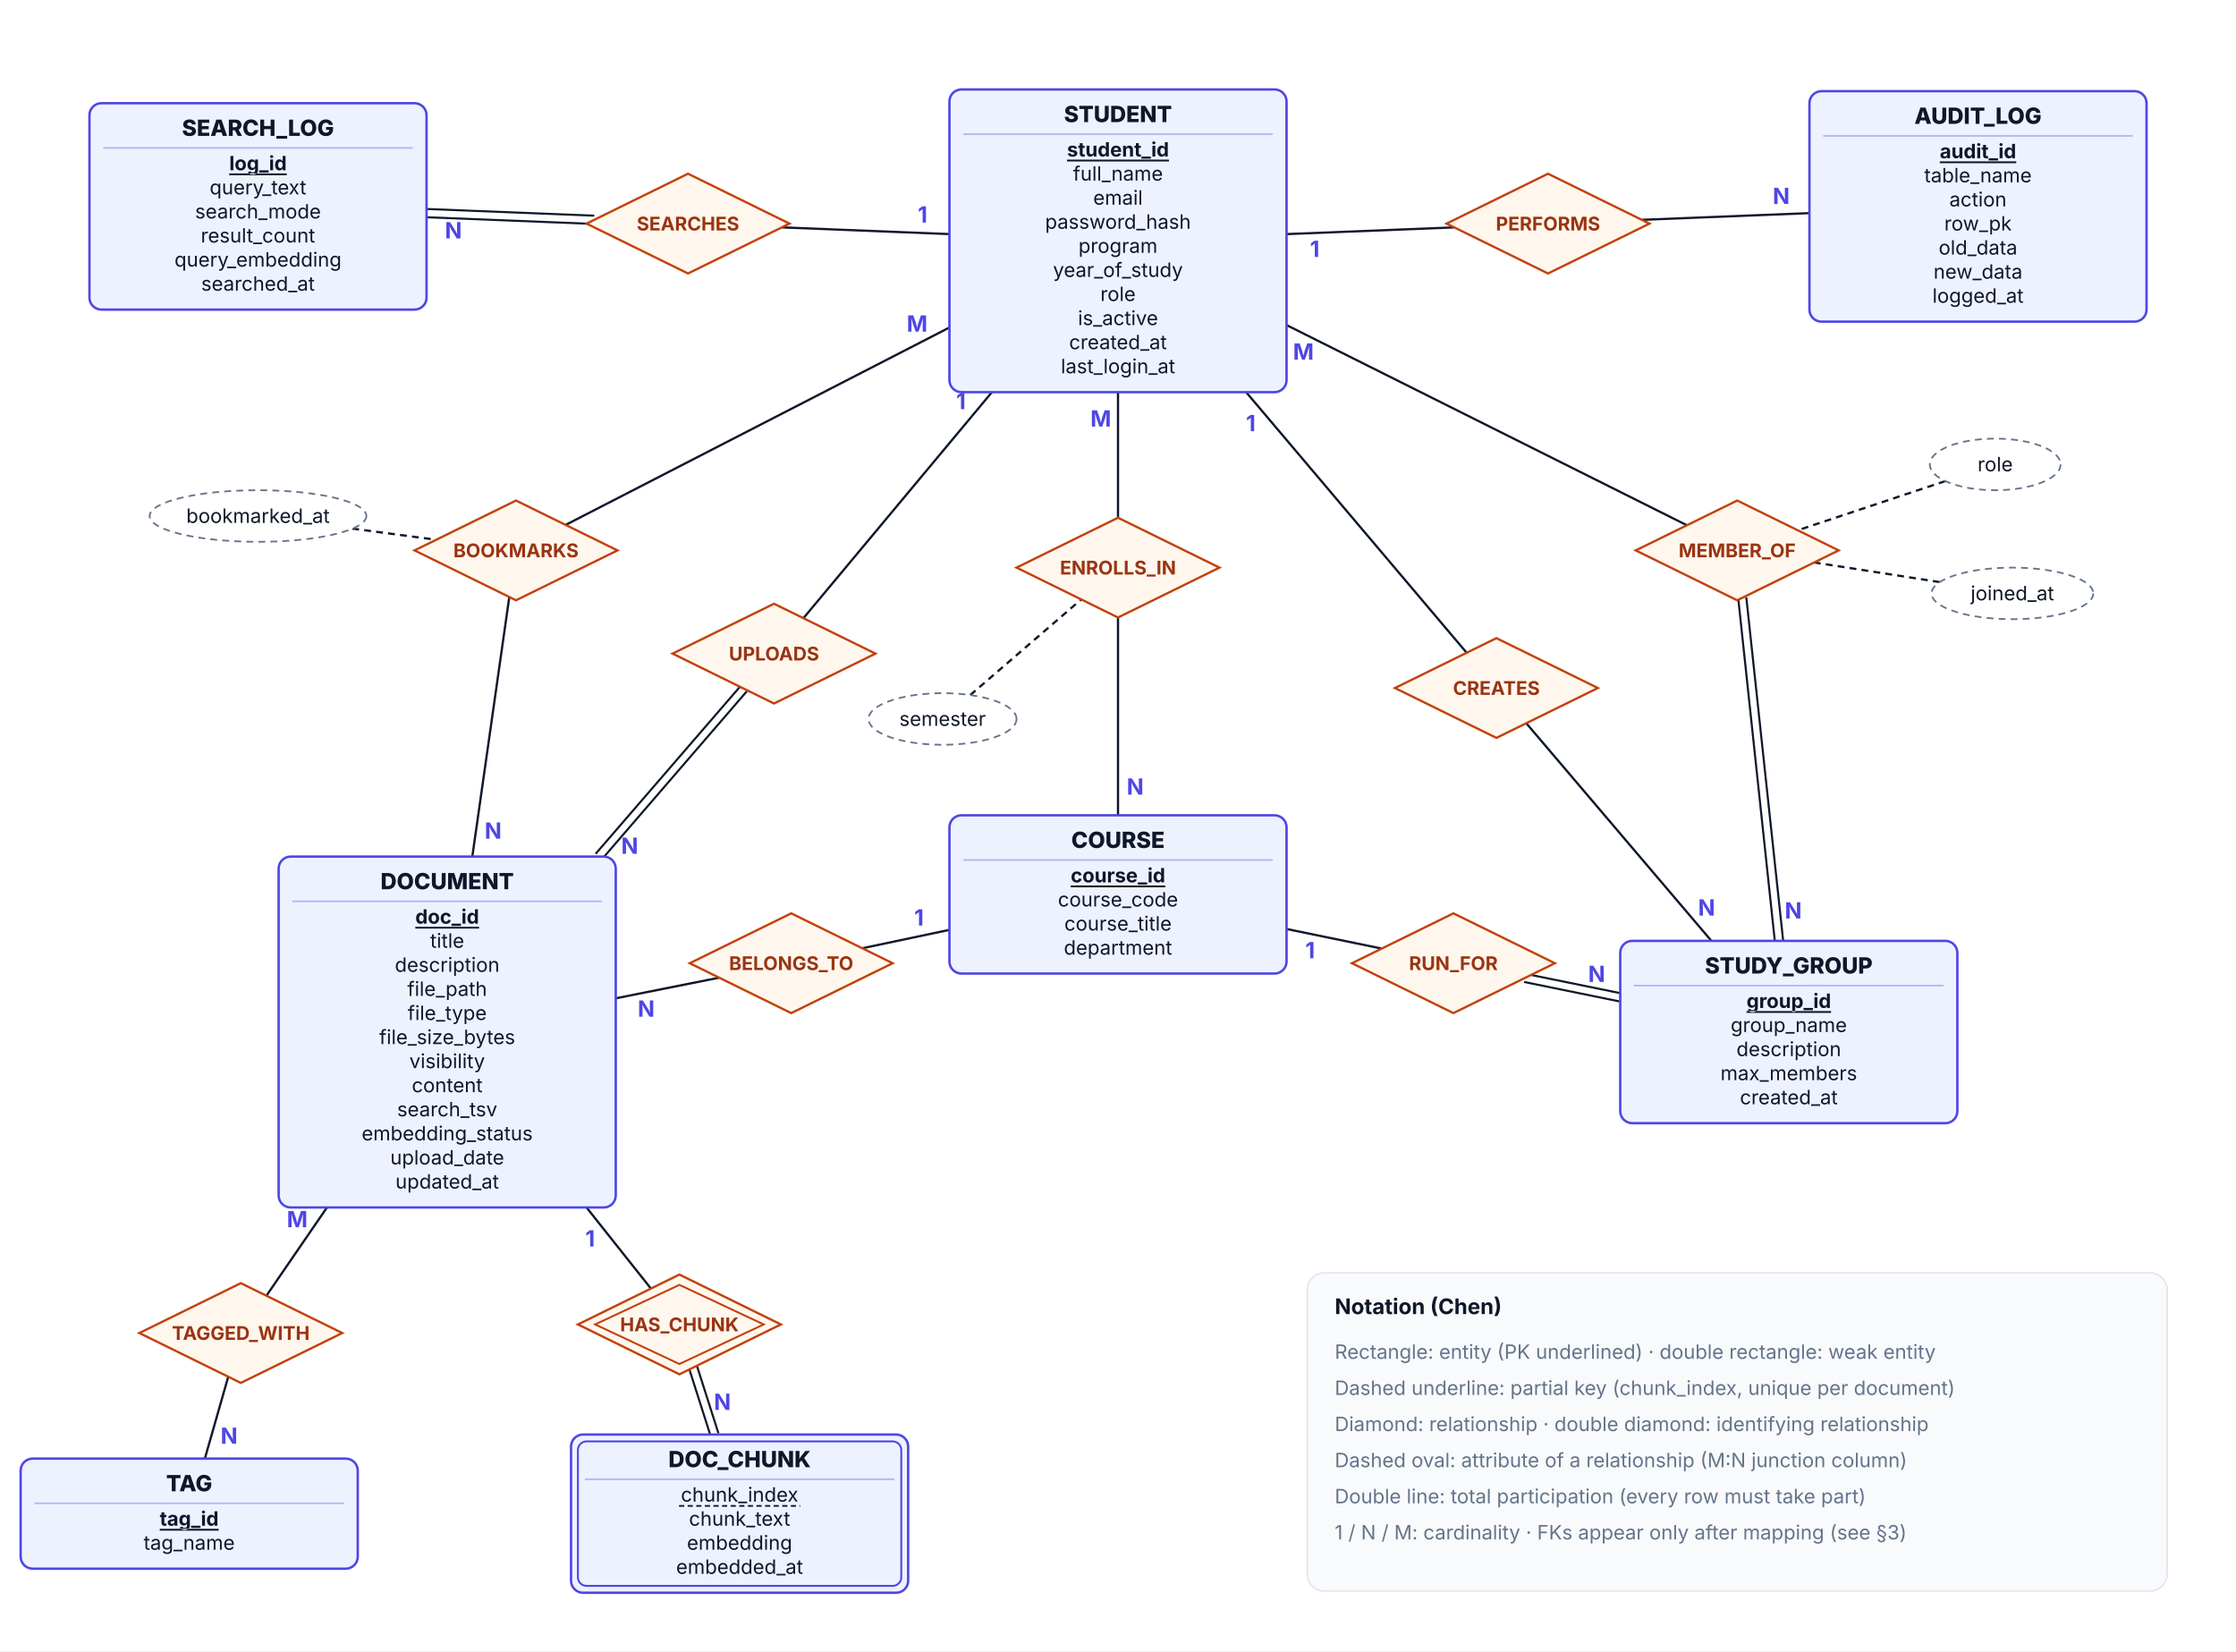
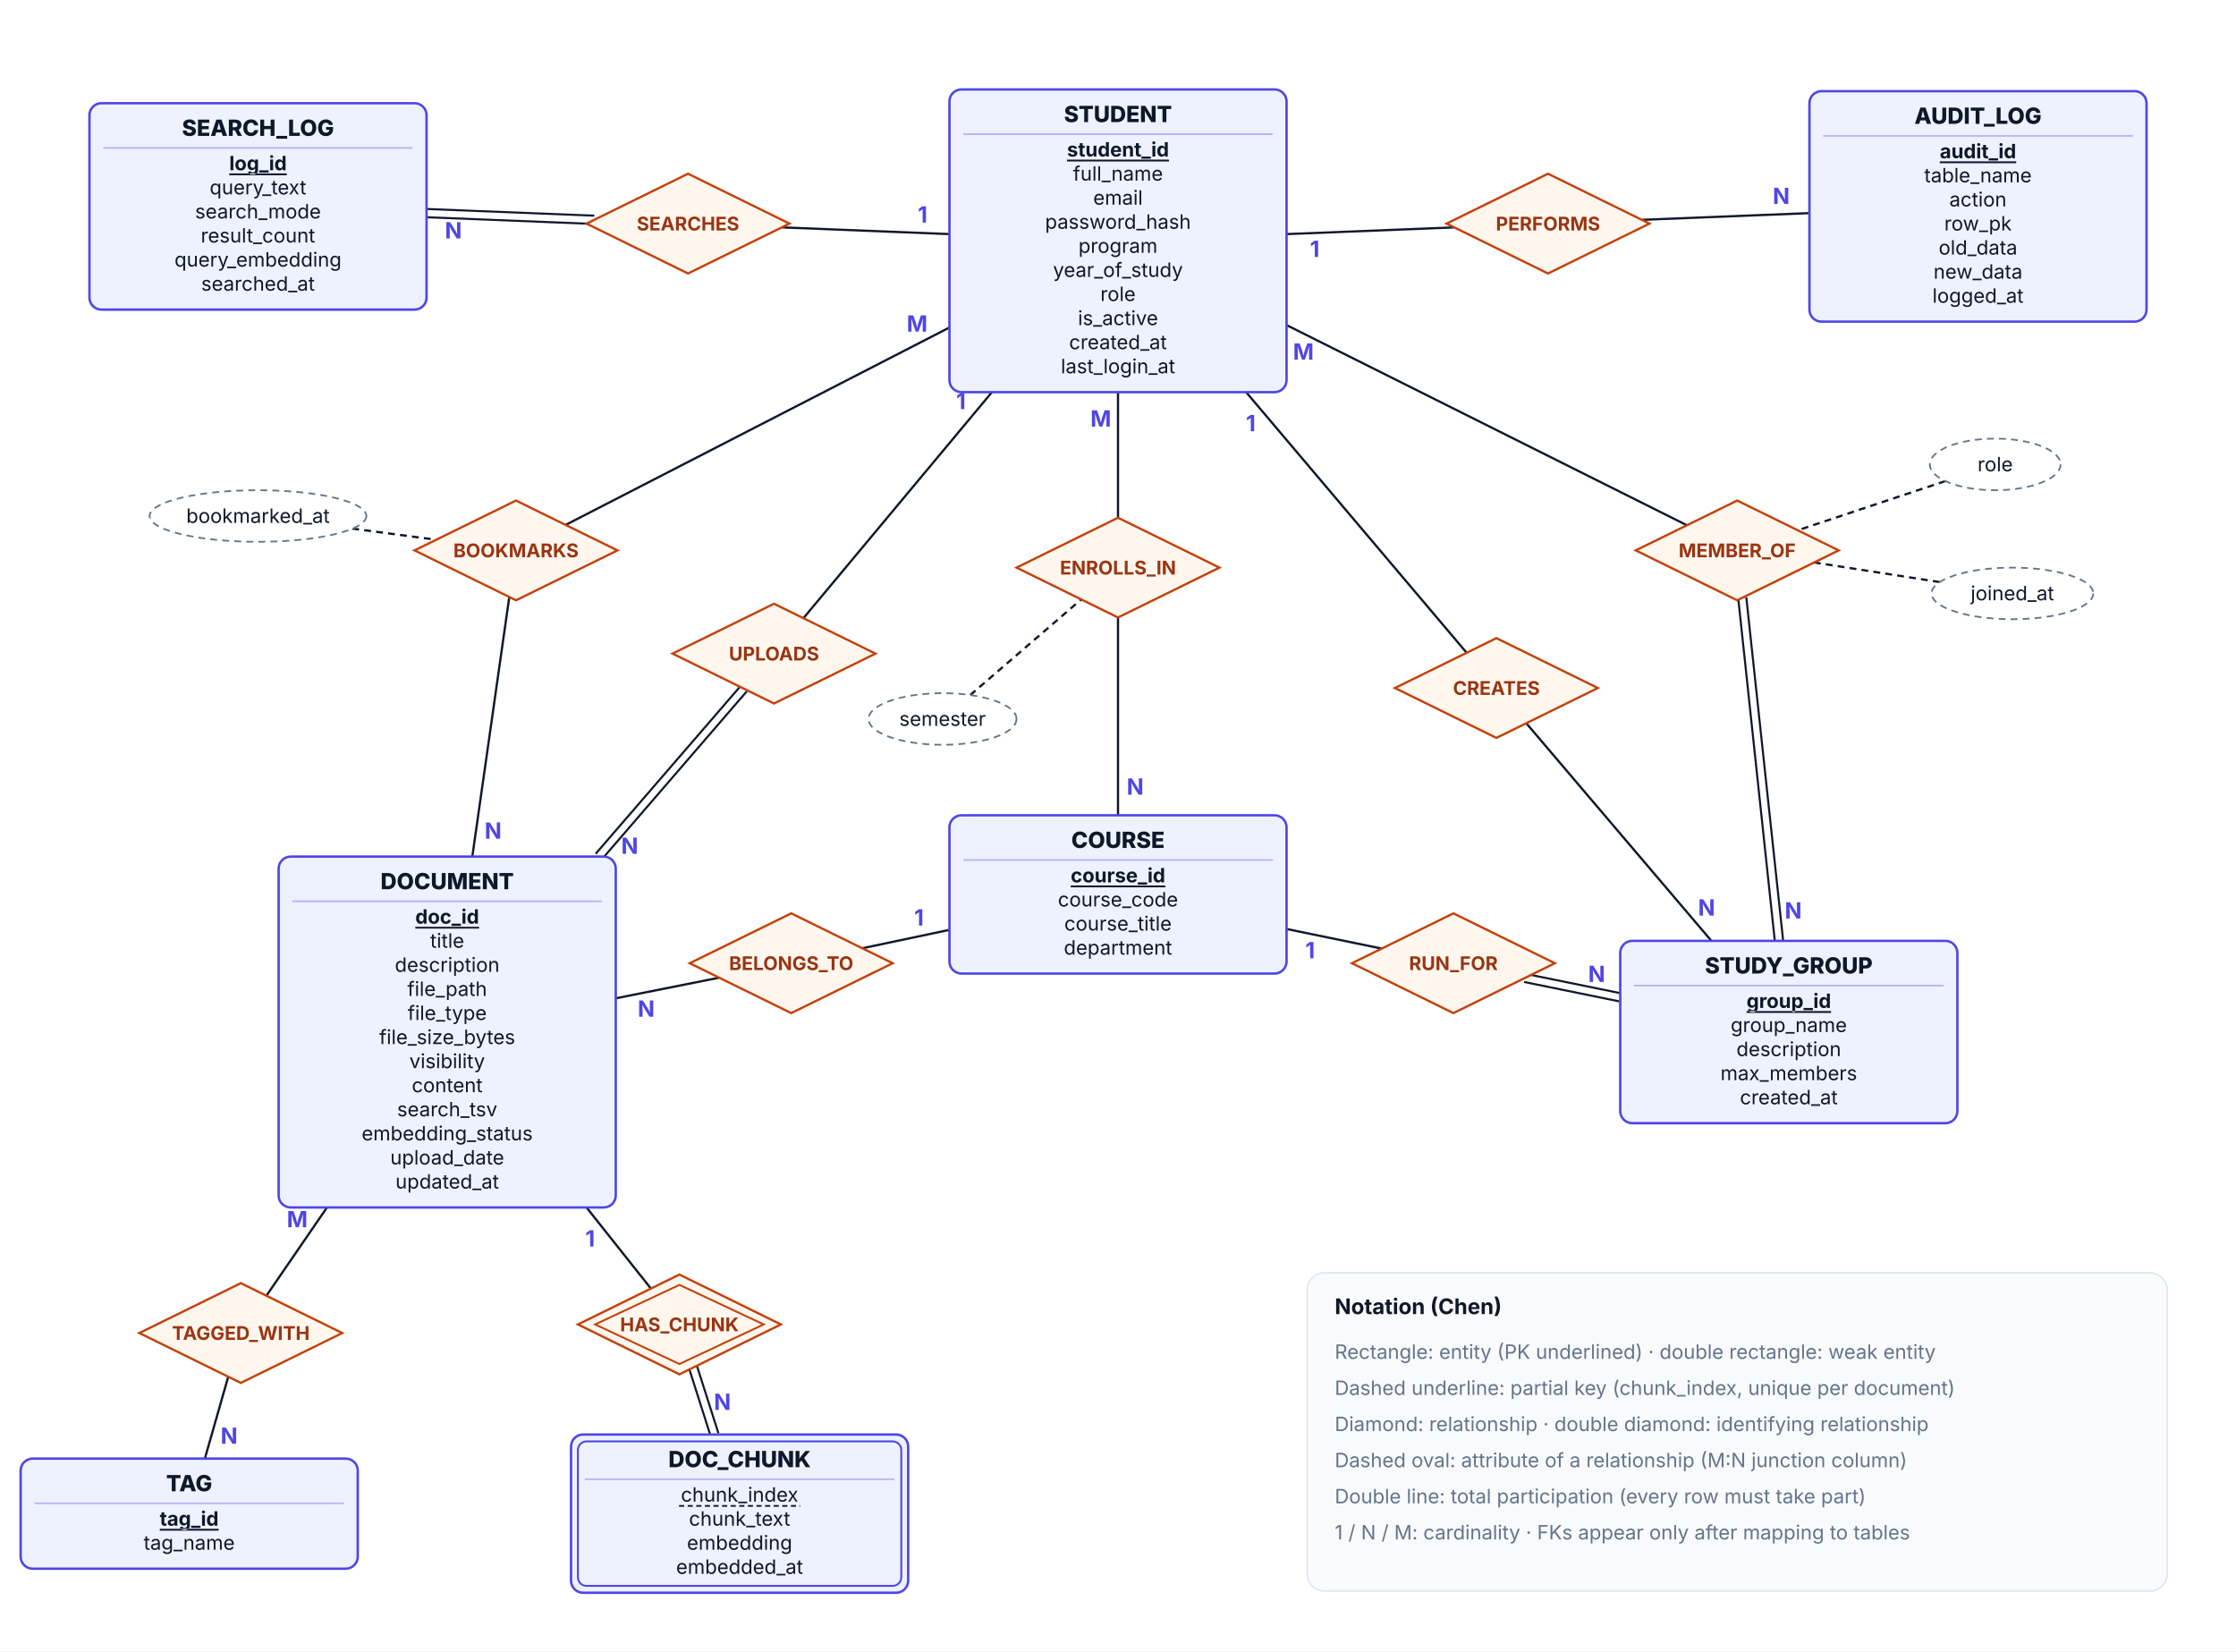
<svg xmlns="http://www.w3.org/2000/svg" viewBox="0 0 1300 960" width="1300" height="960" font-family="Inter, Segoe UI, Arial, sans-serif">
  <rect width="1300" height="960" fill="white" />
  <line x1="552.0" y1="136.1" x2="454.6" y2="132.2" stroke="#0f172a" stroke-width="1.3" />
  <line x1="247.9" y1="126.3" x2="345.3" y2="130.2" stroke="#0f172a" stroke-width="1.2" />
  <line x1="248.1" y1="121.5" x2="345.5" y2="125.4" stroke="#0f172a" stroke-width="1.2" />
  <line x1="748.0" y1="136.1" x2="845.4" y2="132.2" stroke="#0f172a" stroke-width="1.3" />
  <line x1="1052.0" y1="123.9" x2="954.6" y2="127.8" stroke="#0f172a" stroke-width="1.3" />
  <line x1="650.0" y1="228.0" x2="650.0" y2="301.0" stroke="#0f172a" stroke-width="1.3" />
  <line x1="650.0" y1="474.0" x2="650.0" y2="359.0" stroke="#0f172a" stroke-width="1.3" />
  <line x1="576.7" y1="228.0" x2="467.1" y2="359.4" stroke="#0f172a" stroke-width="1.3" />
  <line x1="349.9" y1="499.6" x2="434.2" y2="401.9" stroke="#0f172a" stroke-width="1.2" />
  <line x1="346.3" y1="496.4" x2="430.6" y2="398.8" stroke="#0f172a" stroke-width="1.2" />
  <line x1="552.0" y1="190.4" x2="328.8" y2="305.2" stroke="#0f172a" stroke-width="1.3" />
  <line x1="274.6" y1="498.0" x2="296.1" y2="347.1" stroke="#0f172a" stroke-width="1.3" />
  <line x1="724.5" y1="228.0" x2="852.7" y2="379.5" stroke="#0f172a" stroke-width="1.3" />
  <line x1="995.0" y1="547.0" x2="887.4" y2="420.5" stroke="#0f172a" stroke-width="1.3" />
  <line x1="748.0" y1="189.0" x2="980.8" y2="305.4" stroke="#0f172a" stroke-width="1.3" />
  <line x1="1036.7" y1="546.7" x2="1015.3" y2="347.3" stroke="#0f172a" stroke-width="1.2" />
  <line x1="1031.9" y1="547.3" x2="1010.6" y2="347.8" stroke="#0f172a" stroke-width="1.2" />
  <line x1="358.0" y1="580.4" x2="418.1" y2="568.4" stroke="#0f172a" stroke-width="1.3" />
  <line x1="552.0" y1="540.6" x2="501.3" y2="551.3" stroke="#0f172a" stroke-width="1.3" />
  <line x1="942.5" y1="577.5" x2="887.1" y2="566.2" stroke="#0f172a" stroke-width="1.2" />
  <line x1="941.5" y1="582.2" x2="886.1" y2="570.9" stroke="#0f172a" stroke-width="1.2" />
  <line x1="748.0" y1="540.1" x2="803.4" y2="551.5" stroke="#0f172a" stroke-width="1.3" />
  <line x1="190.1" y1="702.0" x2="154.9" y2="753.3" stroke="#0f172a" stroke-width="1.3" />
  <line x1="119.1" y1="848.0" x2="132.7" y2="800.4" stroke="#0f172a" stroke-width="1.3" />
  <line x1="341.0" y1="702.0" x2="378.4" y2="749.1" stroke="#0f172a" stroke-width="1.3" />
  <line x1="417.7" y1="833.3" x2="405.3" y2="794.4" stroke="#0f172a" stroke-width="1.2" />
  <line x1="413.1" y1="834.7" x2="400.7" y2="795.8" stroke="#0f172a" stroke-width="1.2" />
  <line x1="564.1" y1="404.1" x2="628.6" y2="348.5" stroke="#0f172a" stroke-width="1.3" stroke-dasharray="4 3" />
  <line x1="204.8" y1="307.3" x2="253.6" y2="313.8" stroke="#0f172a" stroke-width="1.3" stroke-dasharray="4 3" />
  <line x1="1131.0" y1="279.7" x2="1045.2" y2="308.3" stroke="#0f172a" stroke-width="1.3" stroke-dasharray="4 3" />
  <line x1="1127.7" y1="338.4" x2="1054.8" y2="327.0" stroke="#0f172a" stroke-width="1.3" stroke-dasharray="4 3" />
  <polygon points="400,101.0 459.0,130 400,159.0 341.0,130" fill="#fff7ed" stroke="#c2410c" stroke-width="1.3" />
  <text x="400" y="134" text-anchor="middle" font-size="11" font-weight="700" fill="#9a3412">SEARCHES</text>
  <polygon points="900,101.0 959.0,130 900,159.0 841.0,130" fill="#fff7ed" stroke="#c2410c" stroke-width="1.3" />
  <text x="900" y="134" text-anchor="middle" font-size="11" font-weight="700" fill="#9a3412">PERFORMS</text>
  <polygon points="650,301.0 709.0,330 650,359.0 591.0,330" fill="#fff7ed" stroke="#c2410c" stroke-width="1.3" />
  <text x="650" y="334" text-anchor="middle" font-size="11" font-weight="700" fill="#9a3412">ENROLLS_IN</text>
  <polygon points="450,351.0 509.0,380 450,409.0 391.0,380" fill="#fff7ed" stroke="#c2410c" stroke-width="1.3" />
  <text x="450" y="384" text-anchor="middle" font-size="11" font-weight="700" fill="#9a3412">UPLOADS</text>
  <polygon points="300,291.0 359.0,320 300,349.0 241.0,320" fill="#fff7ed" stroke="#c2410c" stroke-width="1.3" />
  <text x="300" y="324" text-anchor="middle" font-size="11" font-weight="700" fill="#9a3412">BOOKMARKS</text>
  <polygon points="870,371.0 929.0,400 870,429.0 811.0,400" fill="#fff7ed" stroke="#c2410c" stroke-width="1.3" />
  <text x="870" y="404" text-anchor="middle" font-size="11" font-weight="700" fill="#9a3412">CREATES</text>
  <polygon points="1010,291.0 1069.0,320 1010,349.0 951.0,320" fill="#fff7ed" stroke="#c2410c" stroke-width="1.3" />
  <text x="1010" y="324" text-anchor="middle" font-size="11" font-weight="700" fill="#9a3412">MEMBER_OF</text>
  <polygon points="460,531.0 519.0,560 460,589.0 401.0,560" fill="#fff7ed" stroke="#c2410c" stroke-width="1.3" />
  <text x="460" y="564" text-anchor="middle" font-size="11" font-weight="700" fill="#9a3412">BELONGS_TO</text>
  <polygon points="845,531.0 904.0,560 845,589.0 786.0,560" fill="#fff7ed" stroke="#c2410c" stroke-width="1.3" />
  <text x="845" y="564" text-anchor="middle" font-size="11" font-weight="700" fill="#9a3412">RUN_FOR</text>
  <polygon points="140,746.0 199.0,775 140,804.0 81.0,775" fill="#fff7ed" stroke="#c2410c" stroke-width="1.3" />
  <text x="140" y="779" text-anchor="middle" font-size="11" font-weight="700" fill="#9a3412">TAGGED_WITH</text>
  <polygon points="395,741.0 454.0,770 395,799.0 336.0,770" fill="#fff7ed" stroke="#c2410c" stroke-width="1.3" />
  <polygon points="395,747.0 444.0,770 395,793.0 346.0,770" fill="none" stroke="#c2410c" stroke-width="1.1" />
  <text x="395" y="774" text-anchor="middle" font-size="11" font-weight="700" fill="#9a3412">HAS_CHUNK</text>
  <rect x="552.0" y="52.0" width="196" height="176" rx="7" fill="#eef2ff" stroke="#4f46e5" stroke-width="1.4" />
  <text x="650" y="71.0" text-anchor="middle" font-size="13" font-weight="800" fill="#0f172a">STUDENT</text>
  <line x1="560.0" y1="78.0" x2="740.0" y2="78.0" stroke="#4f46e5" stroke-opacity="0.35" />
  <text x="650" y="91.0" text-anchor="middle" font-size="11.5" fill="#0f172a" text-decoration="underline" font-weight="700">student_id</text>
  <text x="650" y="105.0" text-anchor="middle" font-size="11.5" fill="#0f172a">full_name</text>
  <text x="650" y="119.0" text-anchor="middle" font-size="11.5" fill="#0f172a">email</text>
  <text x="650" y="133.0" text-anchor="middle" font-size="11.5" fill="#0f172a">password_hash</text>
  <text x="650" y="147.0" text-anchor="middle" font-size="11.5" fill="#0f172a">program</text>
  <text x="650" y="161.0" text-anchor="middle" font-size="11.5" fill="#0f172a">year_of_study</text>
  <text x="650" y="175.0" text-anchor="middle" font-size="11.5" fill="#0f172a">role</text>
  <text x="650" y="189.0" text-anchor="middle" font-size="11.5" fill="#0f172a">is_active</text>
  <text x="650" y="203.0" text-anchor="middle" font-size="11.5" fill="#0f172a">created_at</text>
  <text x="650" y="217.0" text-anchor="middle" font-size="11.5" fill="#0f172a">last_login_at</text>
  <rect x="52.0" y="60.0" width="196" height="120" rx="7" fill="#eef2ff" stroke="#4f46e5" stroke-width="1.4" />
  <text x="150" y="79.0" text-anchor="middle" font-size="13" font-weight="800" fill="#0f172a">SEARCH_LOG</text>
  <line x1="60.0" y1="86.0" x2="240.0" y2="86.0" stroke="#4f46e5" stroke-opacity="0.35" />
  <text x="150" y="99.0" text-anchor="middle" font-size="11.5" fill="#0f172a" text-decoration="underline" font-weight="700">log_id</text>
  <text x="150" y="113.0" text-anchor="middle" font-size="11.5" fill="#0f172a">query_text</text>
  <text x="150" y="127.0" text-anchor="middle" font-size="11.5" fill="#0f172a">search_mode</text>
  <text x="150" y="141.0" text-anchor="middle" font-size="11.5" fill="#0f172a">result_count</text>
  <text x="150" y="155.0" text-anchor="middle" font-size="11.5" fill="#0f172a">query_embedding</text>
  <text x="150" y="169.0" text-anchor="middle" font-size="11.5" fill="#0f172a">searched_at</text>
  <rect x="1052.0" y="53.0" width="196" height="134" rx="7" fill="#eef2ff" stroke="#4f46e5" stroke-width="1.4" />
  <text x="1150" y="72.0" text-anchor="middle" font-size="13" font-weight="800" fill="#0f172a">AUDIT_LOG</text>
  <line x1="1060.0" y1="79.0" x2="1240.0" y2="79.0" stroke="#4f46e5" stroke-opacity="0.35" />
  <text x="1150" y="92.0" text-anchor="middle" font-size="11.5" fill="#0f172a" text-decoration="underline" font-weight="700">audit_id</text>
  <text x="1150" y="106.0" text-anchor="middle" font-size="11.5" fill="#0f172a">table_name</text>
  <text x="1150" y="120.0" text-anchor="middle" font-size="11.5" fill="#0f172a">action</text>
  <text x="1150" y="134.0" text-anchor="middle" font-size="11.5" fill="#0f172a">row_pk</text>
  <text x="1150" y="148.0" text-anchor="middle" font-size="11.5" fill="#0f172a">old_data</text>
  <text x="1150" y="162.0" text-anchor="middle" font-size="11.5" fill="#0f172a">new_data</text>
  <text x="1150" y="176.0" text-anchor="middle" font-size="11.5" fill="#0f172a">logged_at</text>
  <rect x="552.0" y="474.0" width="196" height="92" rx="7" fill="#eef2ff" stroke="#4f46e5" stroke-width="1.4" />
  <text x="650" y="493.0" text-anchor="middle" font-size="13" font-weight="800" fill="#0f172a">COURSE</text>
  <line x1="560.0" y1="500.0" x2="740.0" y2="500.0" stroke="#4f46e5" stroke-opacity="0.35" />
  <text x="650" y="513.0" text-anchor="middle" font-size="11.5" fill="#0f172a" text-decoration="underline" font-weight="700">course_id</text>
  <text x="650" y="527.0" text-anchor="middle" font-size="11.5" fill="#0f172a">course_code</text>
  <text x="650" y="541.0" text-anchor="middle" font-size="11.5" fill="#0f172a">course_title</text>
  <text x="650" y="555.0" text-anchor="middle" font-size="11.5" fill="#0f172a">department</text>
  <rect x="162.0" y="498.0" width="196" height="204" rx="7" fill="#eef2ff" stroke="#4f46e5" stroke-width="1.4" />
  <text x="260" y="517.0" text-anchor="middle" font-size="13" font-weight="800" fill="#0f172a">DOCUMENT</text>
  <line x1="170.0" y1="524.0" x2="350.0" y2="524.0" stroke="#4f46e5" stroke-opacity="0.35" />
  <text x="260" y="537.0" text-anchor="middle" font-size="11.5" fill="#0f172a" text-decoration="underline" font-weight="700">doc_id</text>
  <text x="260" y="551.0" text-anchor="middle" font-size="11.5" fill="#0f172a">title</text>
  <text x="260" y="565.0" text-anchor="middle" font-size="11.5" fill="#0f172a">description</text>
  <text x="260" y="579.0" text-anchor="middle" font-size="11.5" fill="#0f172a">file_path</text>
  <text x="260" y="593.0" text-anchor="middle" font-size="11.5" fill="#0f172a">file_type</text>
  <text x="260" y="607.0" text-anchor="middle" font-size="11.5" fill="#0f172a">file_size_bytes</text>
  <text x="260" y="621.0" text-anchor="middle" font-size="11.5" fill="#0f172a">visibility</text>
  <text x="260" y="635.0" text-anchor="middle" font-size="11.5" fill="#0f172a">content</text>
  <text x="260" y="649.0" text-anchor="middle" font-size="11.5" fill="#0f172a">search_tsv</text>
  <text x="260" y="663.0" text-anchor="middle" font-size="11.5" fill="#0f172a">embedding_status</text>
  <text x="260" y="677.0" text-anchor="middle" font-size="11.5" fill="#0f172a">upload_date</text>
  <text x="260" y="691.0" text-anchor="middle" font-size="11.5" fill="#0f172a">updated_at</text>
  <rect x="942.0" y="547.0" width="196" height="106" rx="7" fill="#eef2ff" stroke="#4f46e5" stroke-width="1.4" />
  <text x="1040" y="566.0" text-anchor="middle" font-size="13" font-weight="800" fill="#0f172a">STUDY_GROUP</text>
  <line x1="950.0" y1="573.0" x2="1130.0" y2="573.0" stroke="#4f46e5" stroke-opacity="0.35" />
  <text x="1040" y="586.0" text-anchor="middle" font-size="11.5" fill="#0f172a" text-decoration="underline" font-weight="700">group_id</text>
  <text x="1040" y="600.0" text-anchor="middle" font-size="11.5" fill="#0f172a">group_name</text>
  <text x="1040" y="614.0" text-anchor="middle" font-size="11.5" fill="#0f172a">description</text>
  <text x="1040" y="628.0" text-anchor="middle" font-size="11.5" fill="#0f172a">max_members</text>
  <text x="1040" y="642.0" text-anchor="middle" font-size="11.5" fill="#0f172a">created_at</text>
  <rect x="12.0" y="848.0" width="196" height="64" rx="7" fill="#eef2ff" stroke="#4f46e5" stroke-width="1.4" />
  <text x="110" y="867.0" text-anchor="middle" font-size="13" font-weight="800" fill="#0f172a">TAG</text>
  <line x1="20.0" y1="874.0" x2="200.0" y2="874.0" stroke="#4f46e5" stroke-opacity="0.35" />
  <text x="110" y="887.0" text-anchor="middle" font-size="11.5" fill="#0f172a" text-decoration="underline" font-weight="700">tag_id</text>
  <text x="110" y="901.0" text-anchor="middle" font-size="11.5" fill="#0f172a">tag_name</text>
  <rect x="332.0" y="834.0" width="196" height="92" rx="7" fill="#eef2ff" stroke="#4f46e5" stroke-width="1.4" />
  <rect x="336.0" y="838.0" width="188" height="84" rx="5" fill="none" stroke="#4f46e5" stroke-width="1.1" />
  <text x="430" y="853.0" text-anchor="middle" font-size="13" font-weight="800" fill="#0f172a">DOC_CHUNK</text>
  <line x1="340.0" y1="860.0" x2="520.0" y2="860.0" stroke="#4f46e5" stroke-opacity="0.35" />
  <text x="430" y="873.0" text-anchor="middle" font-size="11.5" fill="#0f172a">chunk_index</text>
  <line x1="394.8" y1="875.5" x2="465.2" y2="875.5" stroke="#0f172a" stroke-dasharray="3 2" />
  <text x="430" y="887.0" text-anchor="middle" font-size="11.5" fill="#0f172a">chunk_text</text>
  <text x="430" y="901.0" text-anchor="middle" font-size="11.5" fill="#0f172a">embedding</text>
  <text x="430" y="915.0" text-anchor="middle" font-size="11.5" fill="#0f172a">embedded_at</text>
  <text x="536.4" y="129.4" text-anchor="middle" font-size="13" font-weight="700" fill="#4f46e5">1</text>
  <text x="263.6" y="138.6" text-anchor="middle" font-size="13" font-weight="700" fill="#4f46e5">N</text>
  <text x="764.4" y="149.4" text-anchor="middle" font-size="13" font-weight="700" fill="#4f46e5">1</text>
  <text x="1035.6" y="118.6" text-anchor="middle" font-size="13" font-weight="700" fill="#4f46e5">N</text>
  <text x="640.0" y="248.0" text-anchor="middle" font-size="13" font-weight="700" fill="#4f46e5">M</text>
  <text x="660.0" y="462.0" text-anchor="middle" font-size="13" font-weight="700" fill="#4f46e5">N</text>
  <text x="558.7" y="237.9" text-anchor="middle" font-size="13" font-weight="700" fill="#4f46e5">1</text>
  <text x="366.1" y="496.4" text-anchor="middle" font-size="13" font-weight="700" fill="#4f46e5">N</text>
  <text x="533.2" y="192.8" text-anchor="middle" font-size="13" font-weight="700" fill="#4f46e5">M</text>
  <text x="286.7" y="487.6" text-anchor="middle" font-size="13" font-weight="700" fill="#4f46e5">N</text>
  <text x="727.2" y="250.7" text-anchor="middle" font-size="13" font-weight="700" fill="#4f46e5">1</text>
  <text x="992.2" y="532.3" text-anchor="middle" font-size="13" font-weight="700" fill="#4f46e5">N</text>
  <text x="757.8" y="209.1" text-anchor="middle" font-size="13" font-weight="700" fill="#4f46e5">M</text>
  <text x="1042.6" y="534.0" text-anchor="middle" font-size="13" font-weight="700" fill="#4f46e5">N</text>
  <text x="375.7" y="591.1" text-anchor="middle" font-size="13" font-weight="700" fill="#4f46e5">N</text>
  <text x="534.3" y="538.1" text-anchor="middle" font-size="13" font-weight="700" fill="#4f46e5">1</text>
  <text x="928.3" y="570.9" text-anchor="middle" font-size="13" font-weight="700" fill="#4f46e5">N</text>
  <text x="761.7" y="557.1" text-anchor="middle" font-size="13" font-weight="700" fill="#4f46e5">1</text>
  <text x="172.8" y="713.5" text-anchor="middle" font-size="13" font-weight="700" fill="#4f46e5">M</text>
  <text x="133.2" y="839.4" text-anchor="middle" font-size="13" font-weight="700" fill="#4f46e5">N</text>
  <text x="343.1" y="724.7" text-anchor="middle" font-size="13" font-weight="700" fill="#4f46e5">1</text>
  <text x="420.0" y="819.7" text-anchor="middle" font-size="13" font-weight="700" fill="#4f46e5">N</text>
  <ellipse cx="548" cy="418" rx="43" ry="15" fill="white" stroke="#64748b" stroke-dasharray="4 3" />
  <text x="548" y="422" text-anchor="middle" font-size="11.5" fill="#0f172a">semester</text>
  <ellipse cx="150" cy="300" rx="63" ry="15" fill="white" stroke="#64748b" stroke-dasharray="4 3" />
  <text x="150" y="304" text-anchor="middle" font-size="11.5" fill="#0f172a">bookmarked_at</text>
  <ellipse cx="1160" cy="270" rx="38" ry="15" fill="white" stroke="#64748b" stroke-dasharray="4 3" />
  <text x="1160" y="274" text-anchor="middle" font-size="11.5" fill="#0f172a">role</text>
  <ellipse cx="1170" cy="345" rx="47" ry="15" fill="white" stroke="#64748b" stroke-dasharray="4 3" />
  <text x="1170" y="349" text-anchor="middle" font-size="11.5" fill="#0f172a">joined_at</text>
  <rect x="760" y="740" width="500" height="185" rx="10" fill="#f8fafc" stroke="#e2e8f0" />
  <text x="776" y="764" font-size="12.5" font-weight="700" fill="#0f172a">Notation (Chen)</text>
  <text x="776" y="790" font-size="11.5" fill="#64748b">Rectangle: entity (PK underlined) · double rectangle: weak entity</text>
  <text x="776" y="811" font-size="11.5" fill="#64748b">Dashed underline: partial key (chunk_index, unique per document)</text>
  <text x="776" y="832" font-size="11.5" fill="#64748b">Diamond: relationship · double diamond: identifying relationship</text>
  <text x="776" y="853" font-size="11.5" fill="#64748b">Dashed oval: attribute of a relationship (M:N junction column)</text>
  <text x="776" y="874" font-size="11.5" fill="#64748b">Double line: total participation (every row must take part)</text>
-   <text x="776" y="895" font-size="11.5" fill="#64748b">1 / N / M: cardinality · FKs appear only after mapping (see §3)</text>
+   <text x="776" y="895" font-size="11.5" fill="#64748b">1 / N / M: cardinality · FKs appear only after mapping to tables</text>
</svg>
